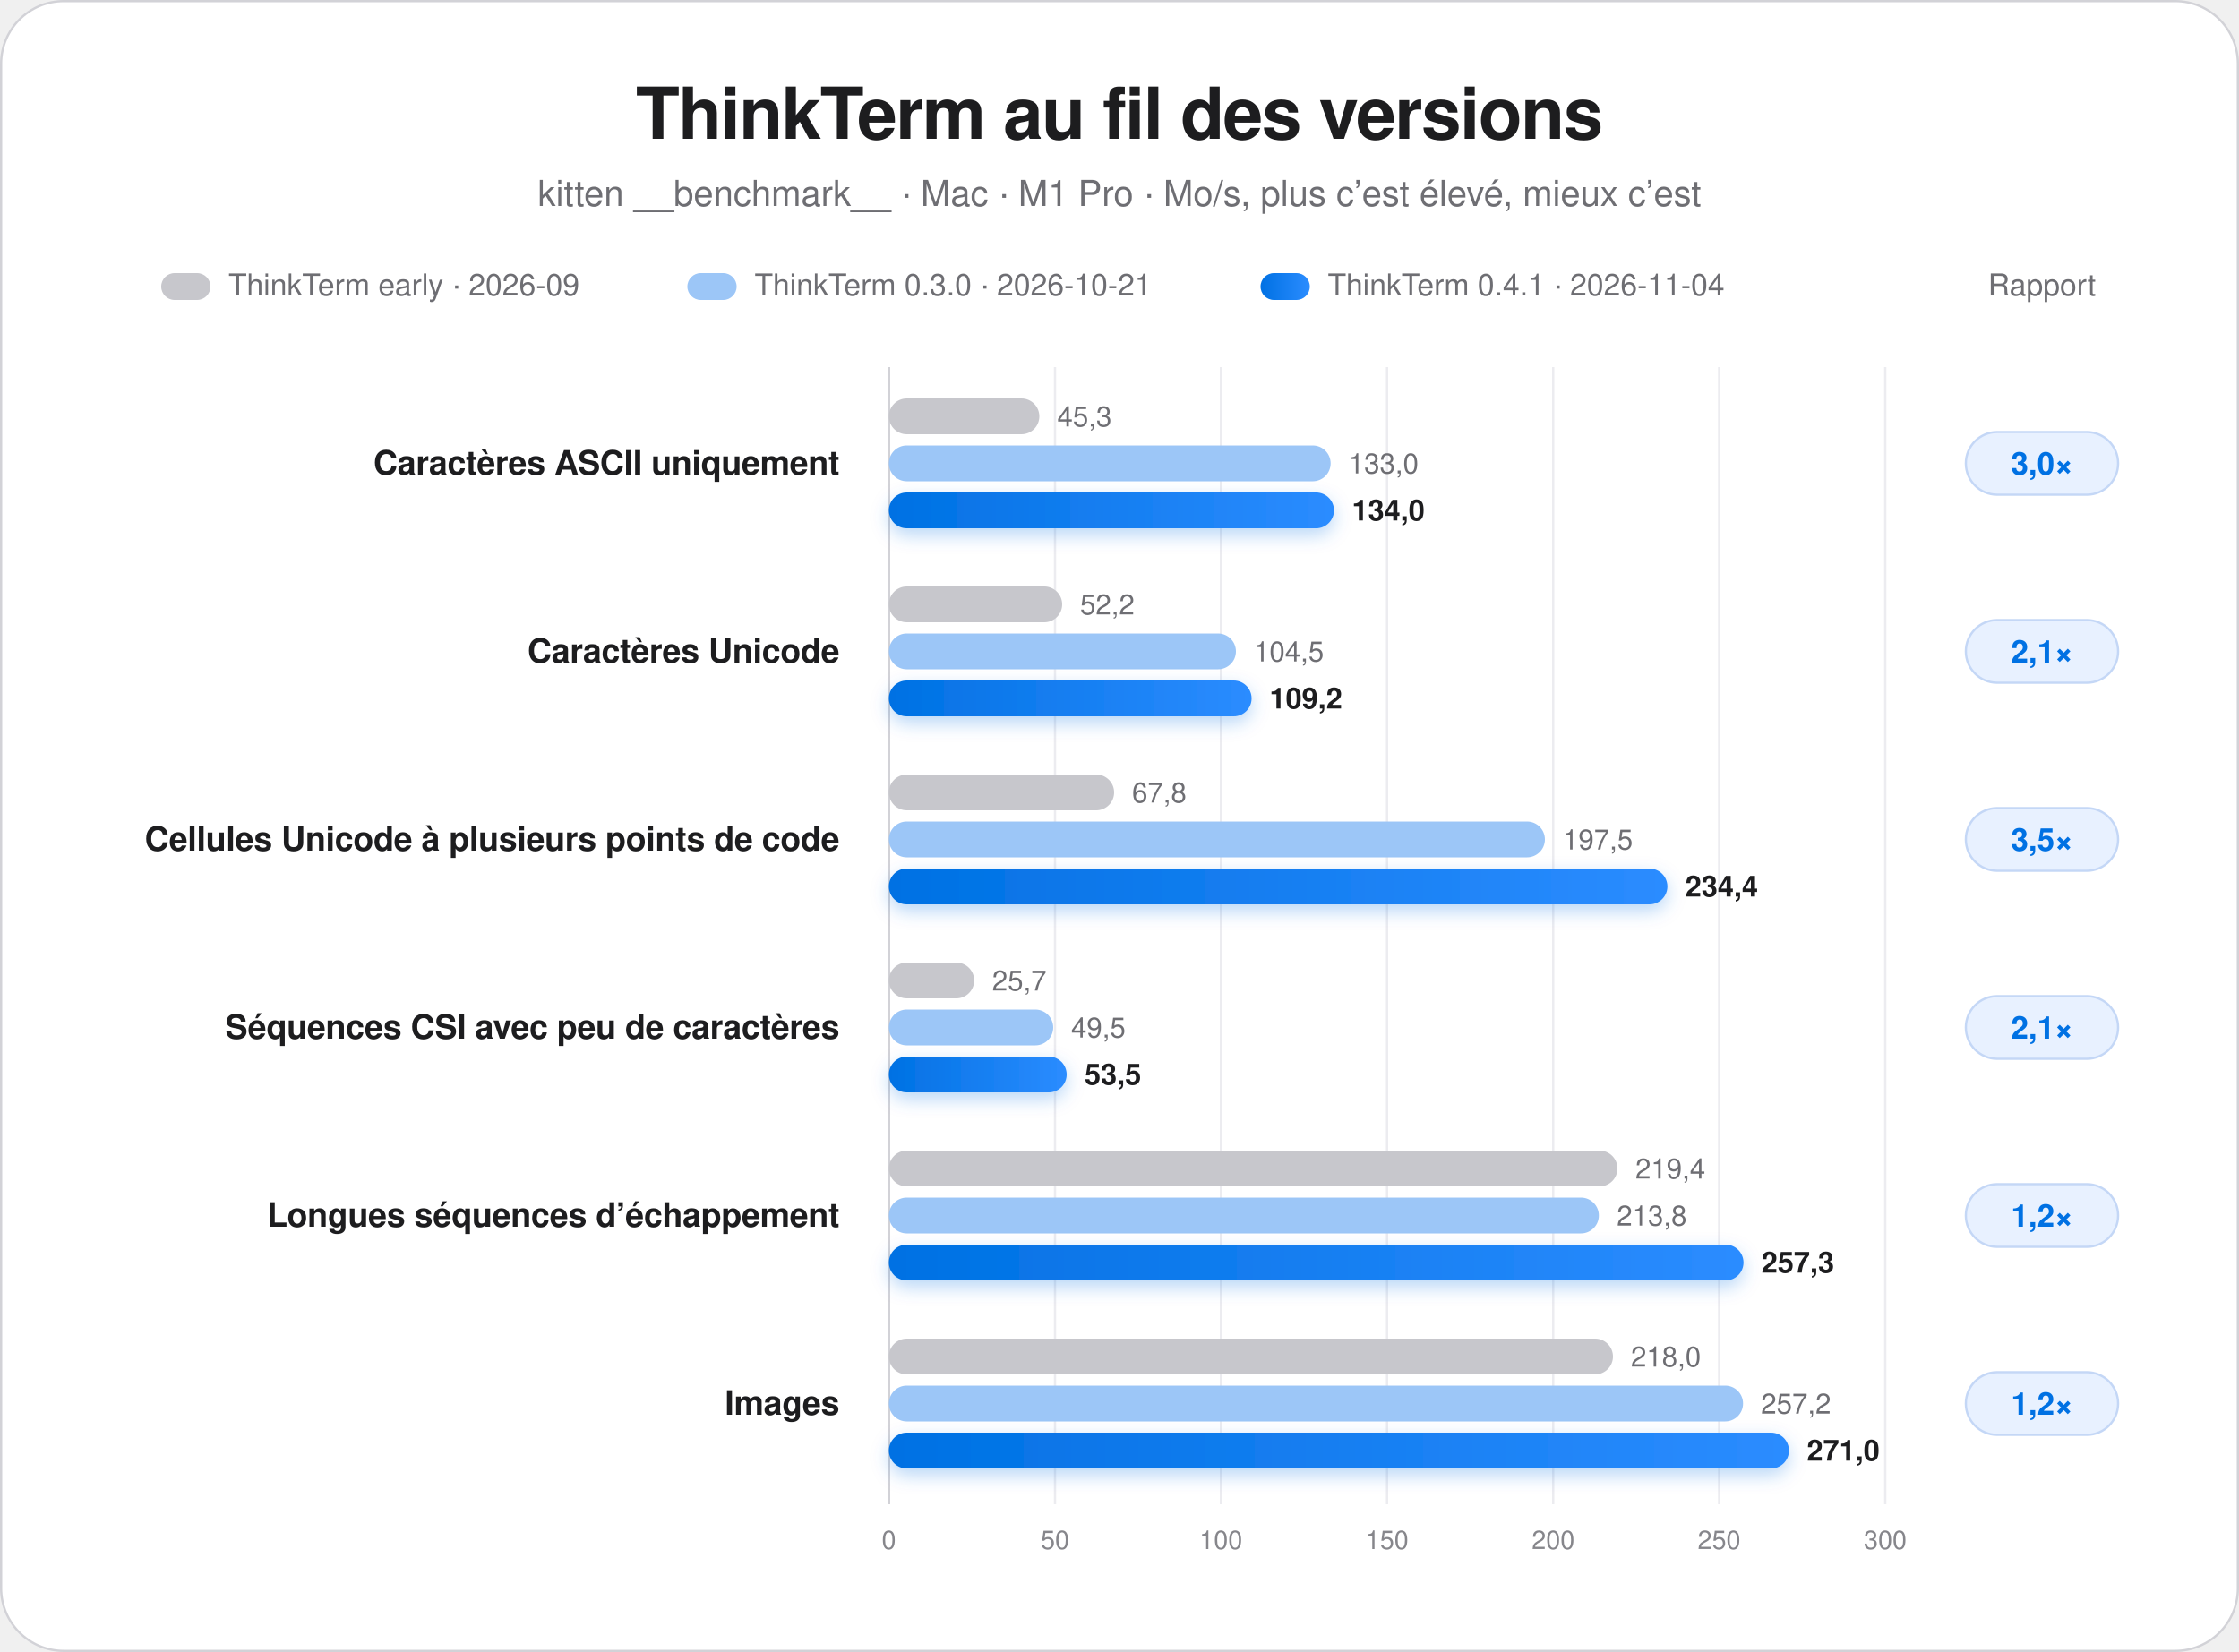
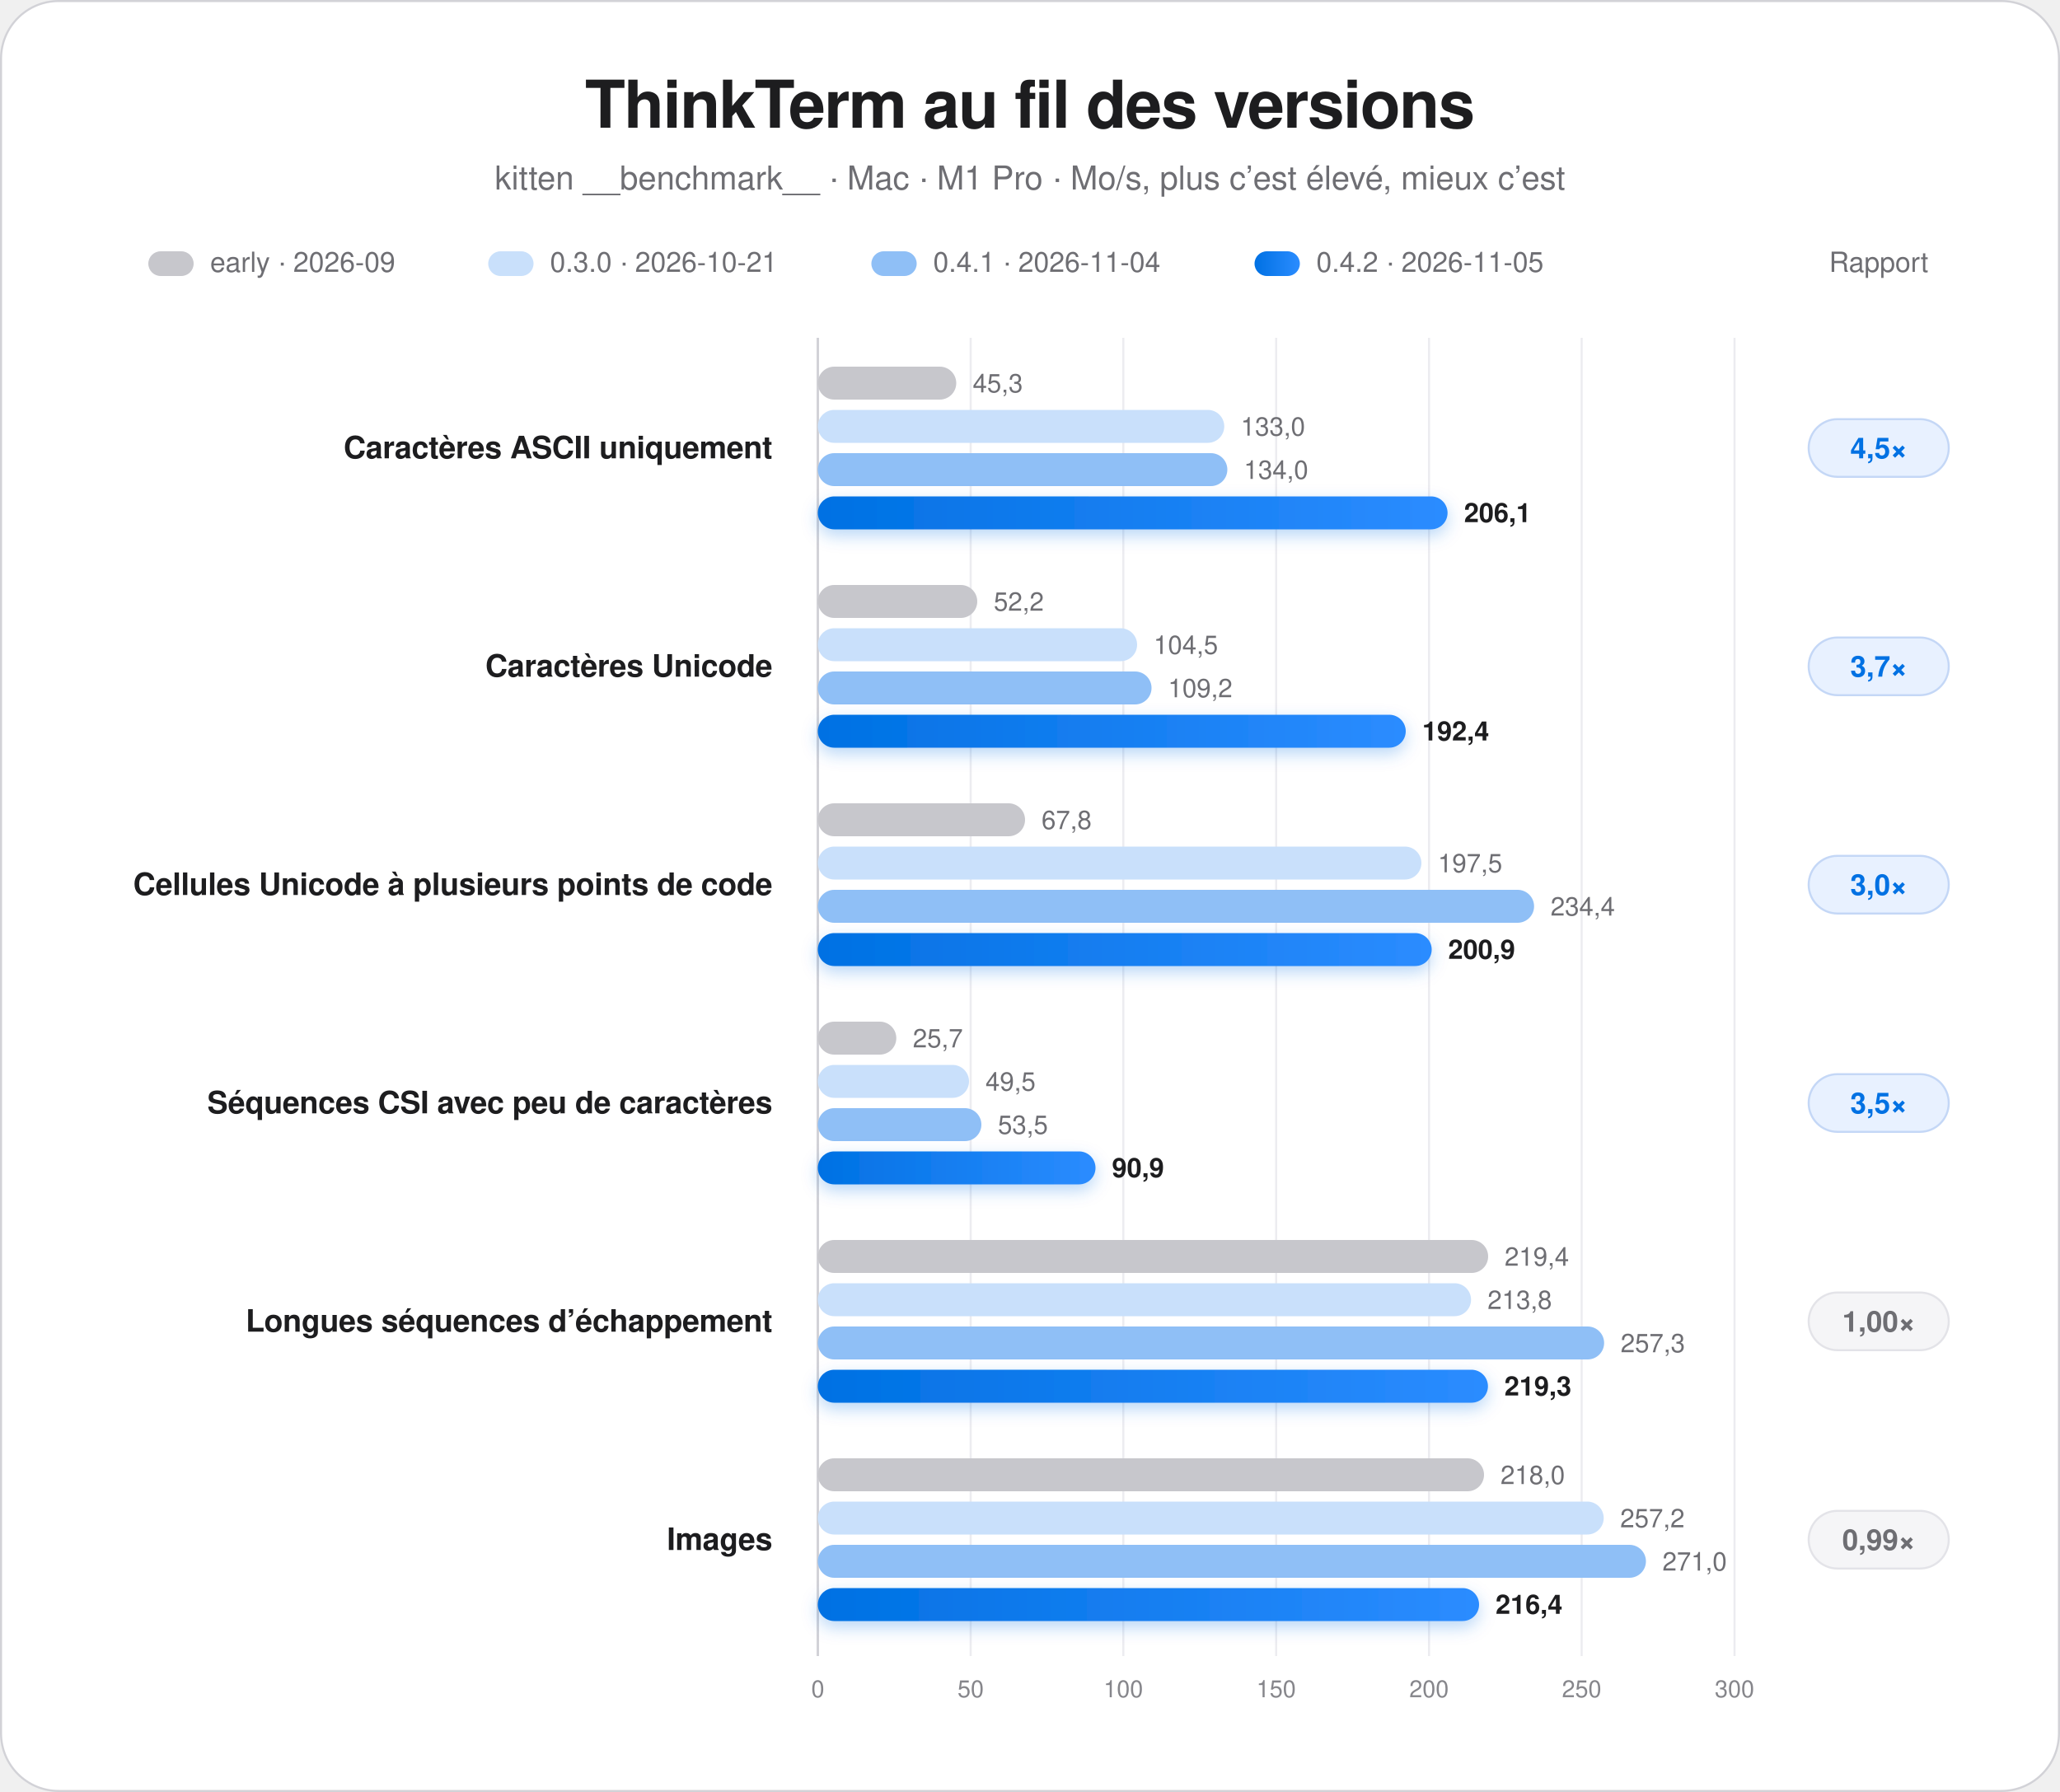
- <svg xmlns="http://www.w3.org/2000/svg" viewBox="0 0 1000 738" width="1000" height="738" role="img" aria-labelledby="t d">
+ <svg xmlns="http://www.w3.org/2000/svg" viewBox="0 0 1000 870" width="1000" height="870" role="img" aria-labelledby="t d">
  <defs>
    <linearGradient id="ours" x1="0" y1="0" x2="1" y2="0">
      <stop offset="0" stop-color="#0071e3" />
      <stop offset="1" stop-color="#2b8cff" />
    </linearGradient>
    <filter id="glow" x="-10%" y="-80%" width="120%" height="300%">
      <feDropShadow dx="0" dy="3" stdDeviation="4" flood-color="#0071e3" flood-opacity="0.28" />
    </filter>
  </defs>
  <style>
text { font-family: -apple-system, BlinkMacSystemFont, 'SF Pro Display', 'SF Pro Text', 'Segoe UI', 'Helvetica Neue', Helvetica, Arial, sans-serif; fill: #1d1d1f; }
.headline { font-size: 32px; font-weight: 700; letter-spacing: -0.6px; }
.subhead { font-size: 16px; fill: #6e6e73; }
.label { font-size: 15px; font-weight: 600; letter-spacing: -0.1px; }
.legend { font-size: 13.5px; font-weight: 500; fill: #6e6e73; }
.val-ours { font-size: 13px; font-weight: 700; }
.val-theirs { font-size: 12.5px; font-weight: 500; fill: #6e6e73; }
.tick { font-size: 11.5px; fill: #86868b; }
.caption { font-size: 13px; font-weight: 500; fill: #86868b; }
.grid { stroke: #ececf0; stroke-width: 1; }
.axis { stroke: #d2d2d7; stroke-width: 1.2; }
.ours { fill: url(#ours); }
.ours-bar { fill: url(#ours); filter: url(#glow); }
.theirs { fill: #c7c7cc; }
- .mid { fill: #9cc6f7; }
+ .mid0 { fill: #c9e0fb; }
+ .mid1 { fill: #8fbff6; }
.win { fill: #e8f1ff; stroke: #c4d7f6; }
.win-t { font-size: 14px; font-weight: 700; fill: #0071e3; }
.even { fill: #f5f5f7; stroke: #e3e3e8; }
.even-t { font-size: 14px; font-weight: 700; fill: #6e6e73; }
</style>
-   <rect x="0.5" y="0.5" width="999" height="737" rx="28" fill="#ffffff" stroke="#d2d2d7" />
+   <rect x="0.5" y="0.5" width="999" height="869" rx="28" fill="#ffffff" stroke="#d2d2d7" />
  <text x="500" y="62" class="headline" text-anchor="middle">ThinkTerm au fil des versions</text>
  <text x="500" y="92" class="subhead" text-anchor="middle">kitten __benchmark__ · Mac · M1 Pro · Mo/s, plus c’est élevé, mieux c’est</text>
  <rect x="72" y="122" width="22" height="12" rx="6" class="theirs" />
-   <text x="102" y="132" class="legend">ThinkTerm early · 2026-09</text>
-   <rect x="307" y="122" width="22" height="12" rx="6" class="mid" />
-   <text x="337" y="132" class="legend">ThinkTerm 0.3.0 · 2026-10-21</text>
-   <rect x="563" y="122" width="22" height="12" rx="6" class="ours" />
-   <text x="593" y="132" class="legend">ThinkTerm 0.4.1 · 2026-11-04</text>
+   <text x="102" y="132" class="legend">early · 2026-09</text>
+   <rect x="237" y="122" width="22" height="12" rx="6" class="mid0" />
+   <text x="267" y="132" class="legend">0.3.0 · 2026-10-21</text>
+   <rect x="423" y="122" width="22" height="12" rx="6" class="mid1" />
+   <text x="453" y="132" class="legend">0.4.1 · 2026-11-04</text>
+   <rect x="609" y="122" width="22" height="12" rx="6" class="ours" />
+   <text x="639" y="132" class="legend">0.4.2 · 2026-11-05</text>
  <text x="912" y="132" class="legend" text-anchor="middle">Rapport</text>
-   <line x1="471.2" y1="164" x2="471.2" y2="672" class="grid" />
-   <text x="471.2" y="692" class="tick" text-anchor="middle">50</text>
-   <line x1="545.3" y1="164" x2="545.3" y2="672" class="grid" />
-   <text x="545.3" y="692" class="tick" text-anchor="middle">100</text>
-   <line x1="619.5" y1="164" x2="619.5" y2="672" class="grid" />
-   <text x="619.5" y="692" class="tick" text-anchor="middle">150</text>
-   <line x1="693.7" y1="164" x2="693.7" y2="672" class="grid" />
-   <text x="693.7" y="692" class="tick" text-anchor="middle">200</text>
-   <line x1="767.8" y1="164" x2="767.8" y2="672" class="grid" />
-   <text x="767.8" y="692" class="tick" text-anchor="middle">250</text>
-   <line x1="842.0" y1="164" x2="842.0" y2="672" class="grid" />
-   <text x="842.0" y="692" class="tick" text-anchor="middle">300</text>
-   <line x1="397" y1="164" x2="397" y2="672" class="axis" />
-   <text x="397" y="692" class="tick" text-anchor="middle">0</text>
-   <text x="375" y="212.0" class="label" text-anchor="end">Caractères ASCII uniquement</text>
+   <line x1="471.2" y1="164" x2="471.2" y2="804" class="grid" />
+   <text x="471.2" y="824" class="tick" text-anchor="middle">50</text>
+   <line x1="545.3" y1="164" x2="545.3" y2="804" class="grid" />
+   <text x="545.3" y="824" class="tick" text-anchor="middle">100</text>
+   <line x1="619.5" y1="164" x2="619.5" y2="804" class="grid" />
+   <text x="619.5" y="824" class="tick" text-anchor="middle">150</text>
+   <line x1="693.7" y1="164" x2="693.7" y2="804" class="grid" />
+   <text x="693.7" y="824" class="tick" text-anchor="middle">200</text>
+   <line x1="767.8" y1="164" x2="767.8" y2="804" class="grid" />
+   <text x="767.8" y="824" class="tick" text-anchor="middle">250</text>
+   <line x1="842.0" y1="164" x2="842.0" y2="804" class="grid" />
+   <text x="842.0" y="824" class="tick" text-anchor="middle">300</text>
+   <line x1="397" y1="164" x2="397" y2="804" class="axis" />
+   <text x="397" y="824" class="tick" text-anchor="middle">0</text>
+   <text x="375" y="222.5" class="label" text-anchor="end">Caractères ASCII uniquement</text>
  <rect x="397" y="178" width="67.2" height="16" rx="8.0" class="theirs" />
  <text x="472.2" y="190.5" class="val-theirs">45,3</text>
-   <rect x="397" y="199" width="197.3" height="16" rx="8.0" class="mid" />
+   <rect x="397" y="199" width="197.3" height="16" rx="8.0" class="mid0" />
  <text x="602.3" y="211.5" class="val-theirs">133,0</text>
-   <rect x="397" y="220" width="198.8" height="16" rx="8.0" class="ours-bar" />
-   <text x="603.8" y="232.5" class="val-ours">134,0</text>
-   <rect x="878" y="193.0" width="68" height="28" rx="14" class="win" />
-   <text x="912" y="212.0" class="win-t" text-anchor="middle">3,0×</text>
-   <text x="375" y="296.0" class="label" text-anchor="end">Caractères Unicode</text>
-   <rect x="397" y="262" width="77.4" height="16" rx="8.0" class="theirs" />
-   <text x="482.4" y="274.5" class="val-theirs">52,2</text>
-   <rect x="397" y="283" width="155.0" height="16" rx="8.0" class="mid" />
-   <text x="560.0" y="295.5" class="val-theirs">104,5</text>
-   <rect x="397" y="304" width="162.0" height="16" rx="8.0" class="ours-bar" />
-   <text x="567.0" y="316.5" class="val-ours">109,2</text>
-   <rect x="878" y="277.0" width="68" height="28" rx="14" class="win" />
-   <text x="912" y="296.0" class="win-t" text-anchor="middle">2,1×</text>
-   <text x="375" y="380.0" class="label" text-anchor="end">Cellules Unicode à plusieurs points de code</text>
-   <rect x="397" y="346" width="100.6" height="16" rx="8.0" class="theirs" />
-   <text x="505.6" y="358.5" class="val-theirs">67,8</text>
-   <rect x="397" y="367" width="293.0" height="16" rx="8.0" class="mid" />
-   <text x="698.0" y="379.5" class="val-theirs">197,5</text>
-   <rect x="397" y="388" width="347.7" height="16" rx="8.0" class="ours-bar" />
-   <text x="752.7" y="400.5" class="val-ours">234,4</text>
-   <rect x="878" y="361.0" width="68" height="28" rx="14" class="win" />
-   <text x="912" y="380.0" class="win-t" text-anchor="middle">3,5×</text>
-   <text x="375" y="464.0" class="label" text-anchor="end">Séquences CSI avec peu de caractères</text>
-   <rect x="397" y="430" width="38.1" height="16" rx="8.0" class="theirs" />
-   <text x="443.1" y="442.5" class="val-theirs">25,7</text>
-   <rect x="397" y="451" width="73.4" height="16" rx="8.0" class="mid" />
-   <text x="478.4" y="463.5" class="val-theirs">49,5</text>
-   <rect x="397" y="472" width="79.4" height="16" rx="8.0" class="ours-bar" />
-   <text x="484.4" y="484.5" class="val-ours">53,5</text>
-   <rect x="878" y="445.0" width="68" height="28" rx="14" class="win" />
-   <text x="912" y="464.0" class="win-t" text-anchor="middle">2,1×</text>
-   <text x="375" y="548.0" class="label" text-anchor="end">Longues séquences d’échappement</text>
-   <rect x="397" y="514" width="325.4" height="16" rx="8.0" class="theirs" />
-   <text x="730.4" y="526.5" class="val-theirs">219,4</text>
-   <rect x="397" y="535" width="317.1" height="16" rx="8.0" class="mid" />
-   <text x="722.1" y="547.5" class="val-theirs">213,8</text>
-   <rect x="397" y="556" width="381.7" height="16" rx="8.0" class="ours-bar" />
-   <text x="786.7" y="568.5" class="val-ours">257,3</text>
-   <rect x="878" y="529.0" width="68" height="28" rx="14" class="win" />
-   <text x="912" y="548.0" class="win-t" text-anchor="middle">1,2×</text>
-   <text x="375" y="632.0" class="label" text-anchor="end">Images</text>
-   <rect x="397" y="598" width="323.4" height="16" rx="8.0" class="theirs" />
-   <text x="728.4" y="610.5" class="val-theirs">218,0</text>
-   <rect x="397" y="619" width="381.5" height="16" rx="8.0" class="mid" />
-   <text x="786.5" y="631.5" class="val-theirs">257,2</text>
-   <rect x="397" y="640" width="402.0" height="16" rx="8.0" class="ours-bar" />
-   <text x="807.0" y="652.5" class="val-ours">271,0</text>
-   <rect x="878" y="613.0" width="68" height="28" rx="14" class="win" />
-   <text x="912" y="632.0" class="win-t" text-anchor="middle">1,2×</text>
+   <rect x="397" y="220" width="198.8" height="16" rx="8.0" class="mid1" />
+   <text x="603.8" y="232.5" class="val-theirs">134,0</text>
+   <rect x="397" y="241" width="305.7" height="16" rx="8.0" class="ours-bar" />
+   <text x="710.7" y="253.5" class="val-ours">206,1</text>
+   <rect x="878" y="203.5" width="68" height="28" rx="14" class="win" />
+   <text x="912" y="222.5" class="win-t" text-anchor="middle">4,5×</text>
+   <text x="375" y="328.5" class="label" text-anchor="end">Caractères Unicode</text>
+   <rect x="397" y="284" width="77.4" height="16" rx="8.0" class="theirs" />
+   <text x="482.4" y="296.5" class="val-theirs">52,2</text>
+   <rect x="397" y="305" width="155.0" height="16" rx="8.0" class="mid0" />
+   <text x="560.0" y="317.5" class="val-theirs">104,5</text>
+   <rect x="397" y="326" width="162.0" height="16" rx="8.0" class="mid1" />
+   <text x="567.0" y="338.5" class="val-theirs">109,2</text>
+   <rect x="397" y="347" width="285.4" height="16" rx="8.0" class="ours-bar" />
+   <text x="690.4" y="359.5" class="val-ours">192,4</text>
+   <rect x="878" y="309.5" width="68" height="28" rx="14" class="win" />
+   <text x="912" y="328.5" class="win-t" text-anchor="middle">3,7×</text>
+   <text x="375" y="434.5" class="label" text-anchor="end">Cellules Unicode à plusieurs points de code</text>
+   <rect x="397" y="390" width="100.6" height="16" rx="8.0" class="theirs" />
+   <text x="505.6" y="402.5" class="val-theirs">67,8</text>
+   <rect x="397" y="411" width="293.0" height="16" rx="8.0" class="mid0" />
+   <text x="698.0" y="423.5" class="val-theirs">197,5</text>
+   <rect x="397" y="432" width="347.7" height="16" rx="8.0" class="mid1" />
+   <text x="752.7" y="444.5" class="val-theirs">234,4</text>
+   <rect x="397" y="453" width="298.0" height="16" rx="8.0" class="ours-bar" />
+   <text x="703.0" y="465.5" class="val-ours">200,9</text>
+   <rect x="878" y="415.5" width="68" height="28" rx="14" class="win" />
+   <text x="912" y="434.5" class="win-t" text-anchor="middle">3,0×</text>
+   <text x="375" y="540.5" class="label" text-anchor="end">Séquences CSI avec peu de caractères</text>
+   <rect x="397" y="496" width="38.1" height="16" rx="8.0" class="theirs" />
+   <text x="443.1" y="508.5" class="val-theirs">25,7</text>
+   <rect x="397" y="517" width="73.4" height="16" rx="8.0" class="mid0" />
+   <text x="478.4" y="529.5" class="val-theirs">49,5</text>
+   <rect x="397" y="538" width="79.4" height="16" rx="8.0" class="mid1" />
+   <text x="484.4" y="550.5" class="val-theirs">53,5</text>
+   <rect x="397" y="559" width="134.8" height="16" rx="8.0" class="ours-bar" />
+   <text x="539.8" y="571.5" class="val-ours">90,9</text>
+   <rect x="878" y="521.5" width="68" height="28" rx="14" class="win" />
+   <text x="912" y="540.5" class="win-t" text-anchor="middle">3,5×</text>
+   <text x="375" y="646.5" class="label" text-anchor="end">Longues séquences d’échappement</text>
+   <rect x="397" y="602" width="325.4" height="16" rx="8.0" class="theirs" />
+   <text x="730.4" y="614.5" class="val-theirs">219,4</text>
+   <rect x="397" y="623" width="317.1" height="16" rx="8.0" class="mid0" />
+   <text x="722.1" y="635.5" class="val-theirs">213,8</text>
+   <rect x="397" y="644" width="381.7" height="16" rx="8.0" class="mid1" />
+   <text x="786.7" y="656.5" class="val-theirs">257,3</text>
+   <rect x="397" y="665" width="325.3" height="16" rx="8.0" class="ours-bar" />
+   <text x="730.3" y="677.5" class="val-ours">219,3</text>
+   <rect x="878" y="627.5" width="68" height="28" rx="14" class="even" />
+   <text x="912" y="646.5" class="even-t" text-anchor="middle">1,00×</text>
+   <text x="375" y="752.5" class="label" text-anchor="end">Images</text>
+   <rect x="397" y="708" width="323.4" height="16" rx="8.0" class="theirs" />
+   <text x="728.4" y="720.5" class="val-theirs">218,0</text>
+   <rect x="397" y="729" width="381.5" height="16" rx="8.0" class="mid0" />
+   <text x="786.5" y="741.5" class="val-theirs">257,2</text>
+   <rect x="397" y="750" width="402.0" height="16" rx="8.0" class="mid1" />
+   <text x="807.0" y="762.5" class="val-theirs">271,0</text>
+   <rect x="397" y="771" width="321.0" height="16" rx="8.0" class="ours-bar" />
+   <text x="726.0" y="783.5" class="val-ours">216,4</text>
+   <rect x="878" y="733.5" width="68" height="28" rx="14" class="even" />
+   <text x="912" y="752.5" class="even-t" text-anchor="middle">0,99×</text>
</svg>
